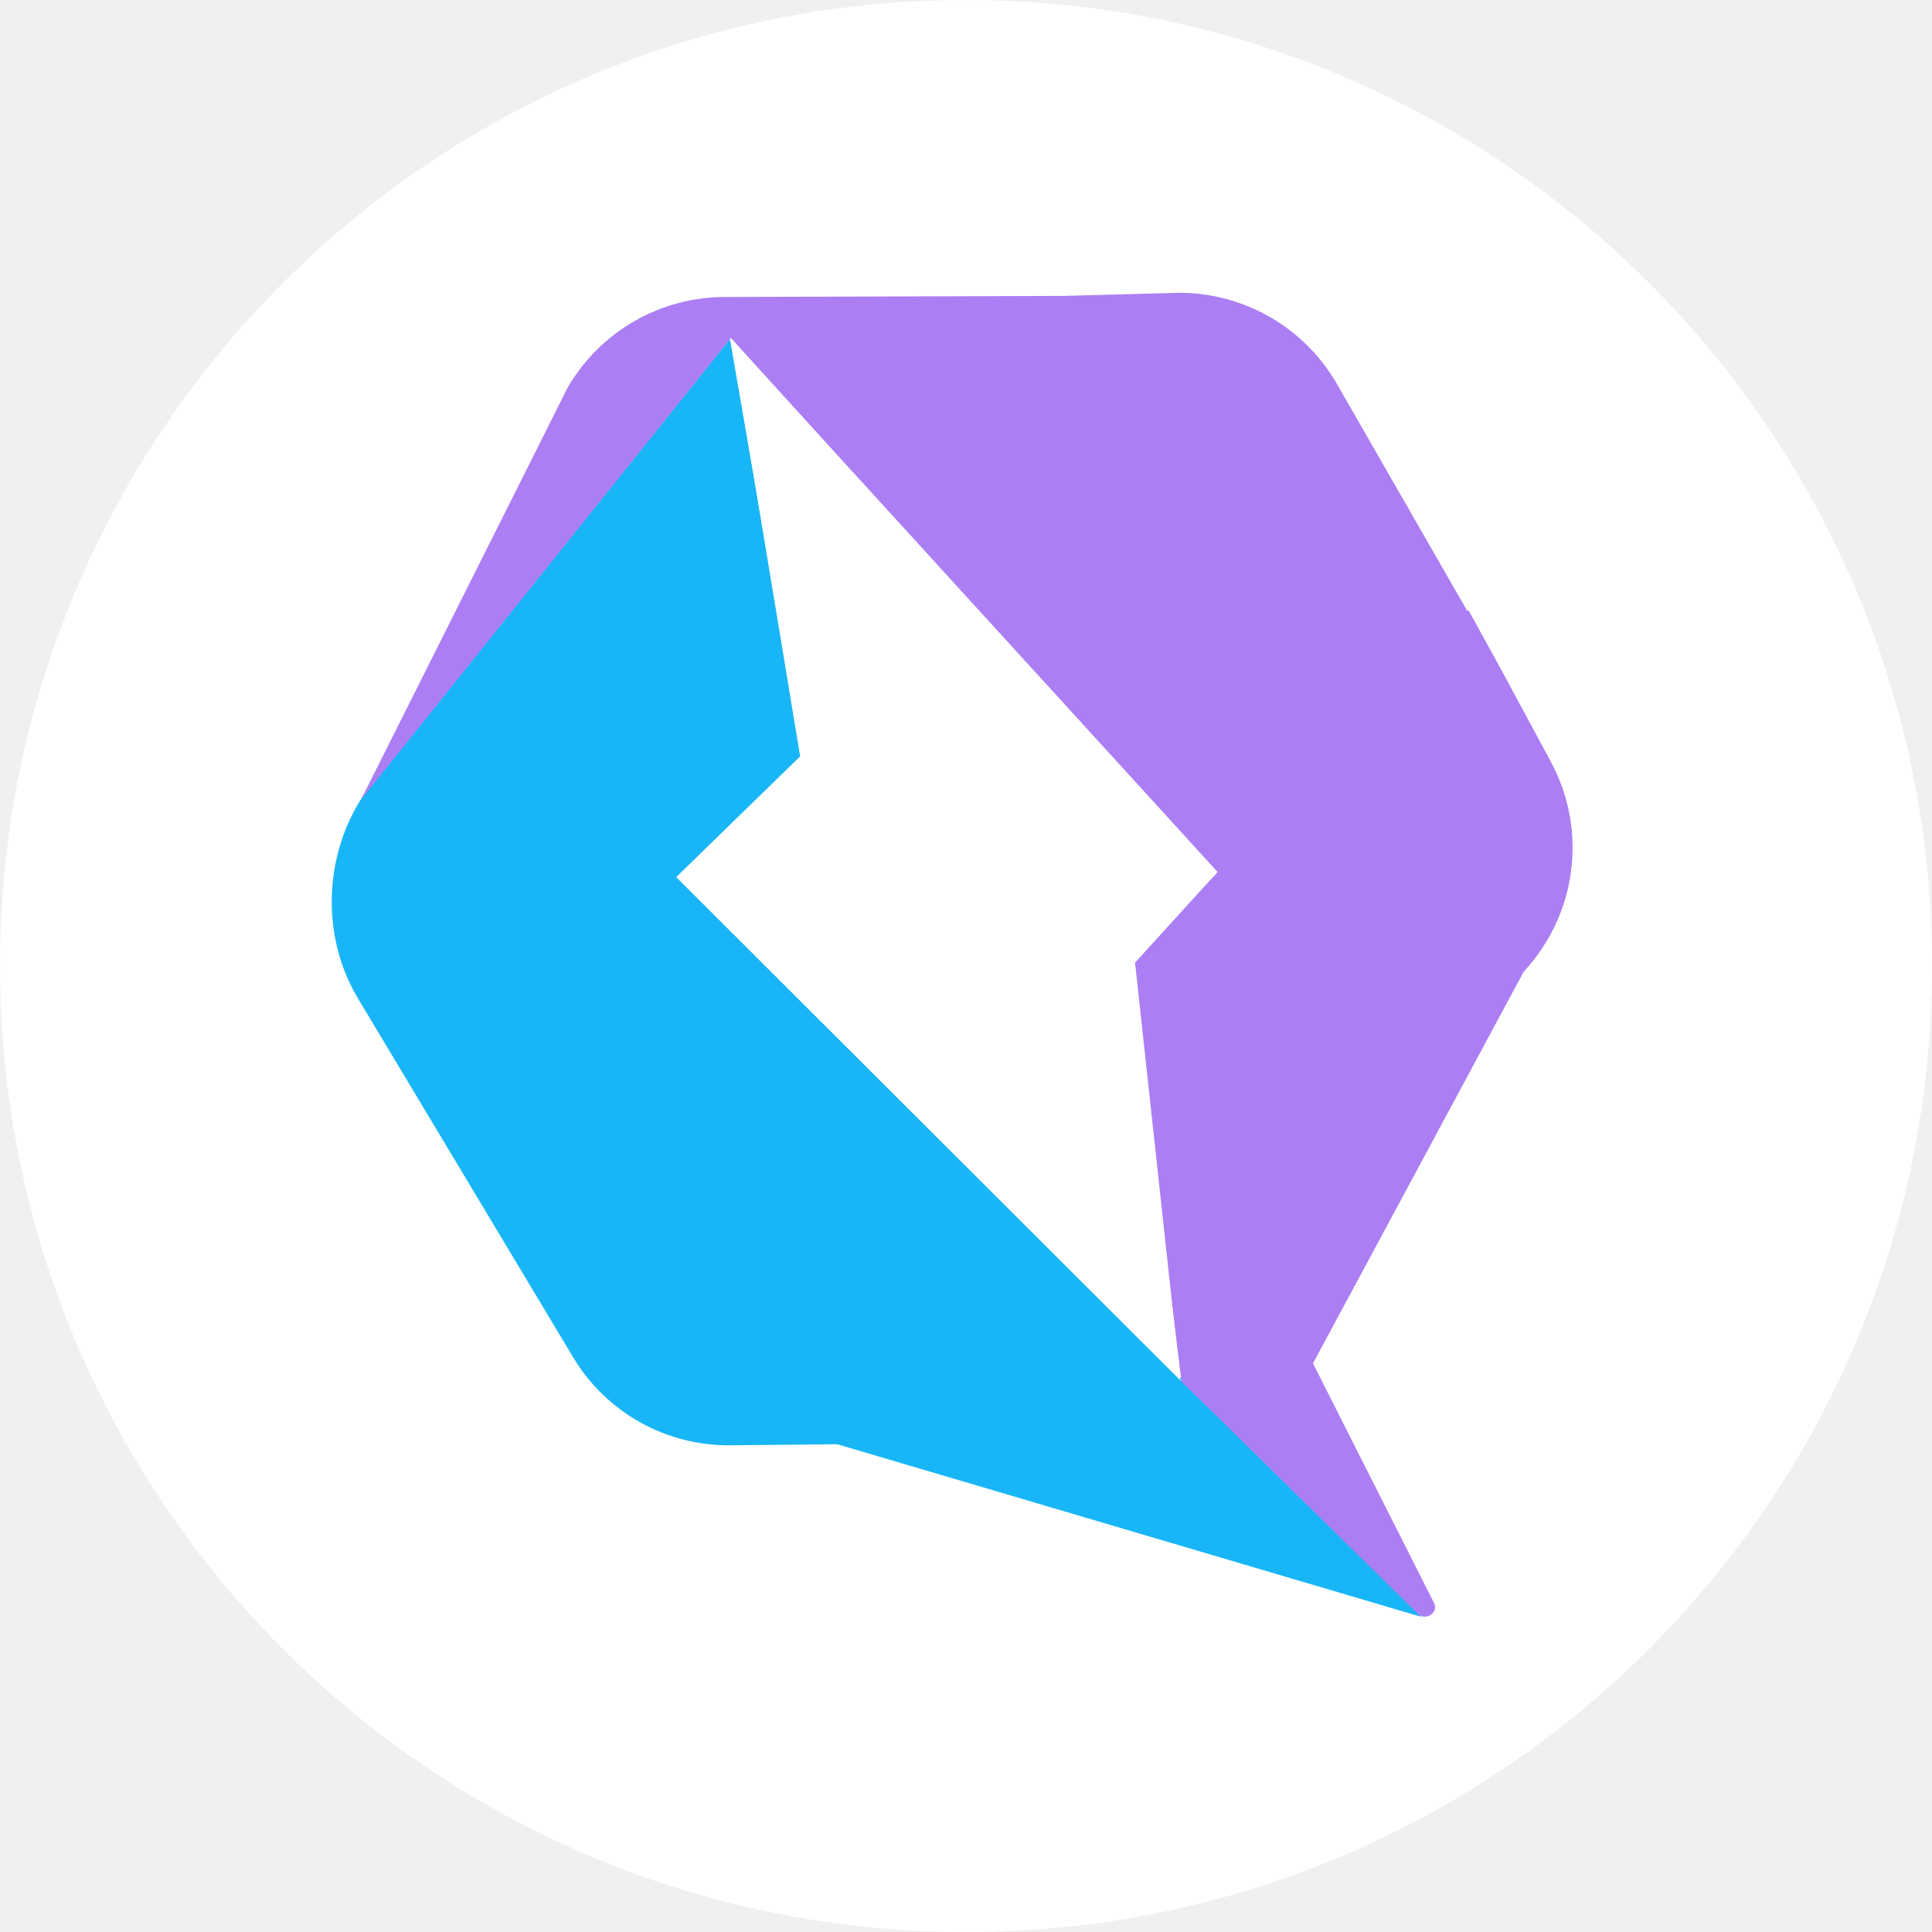
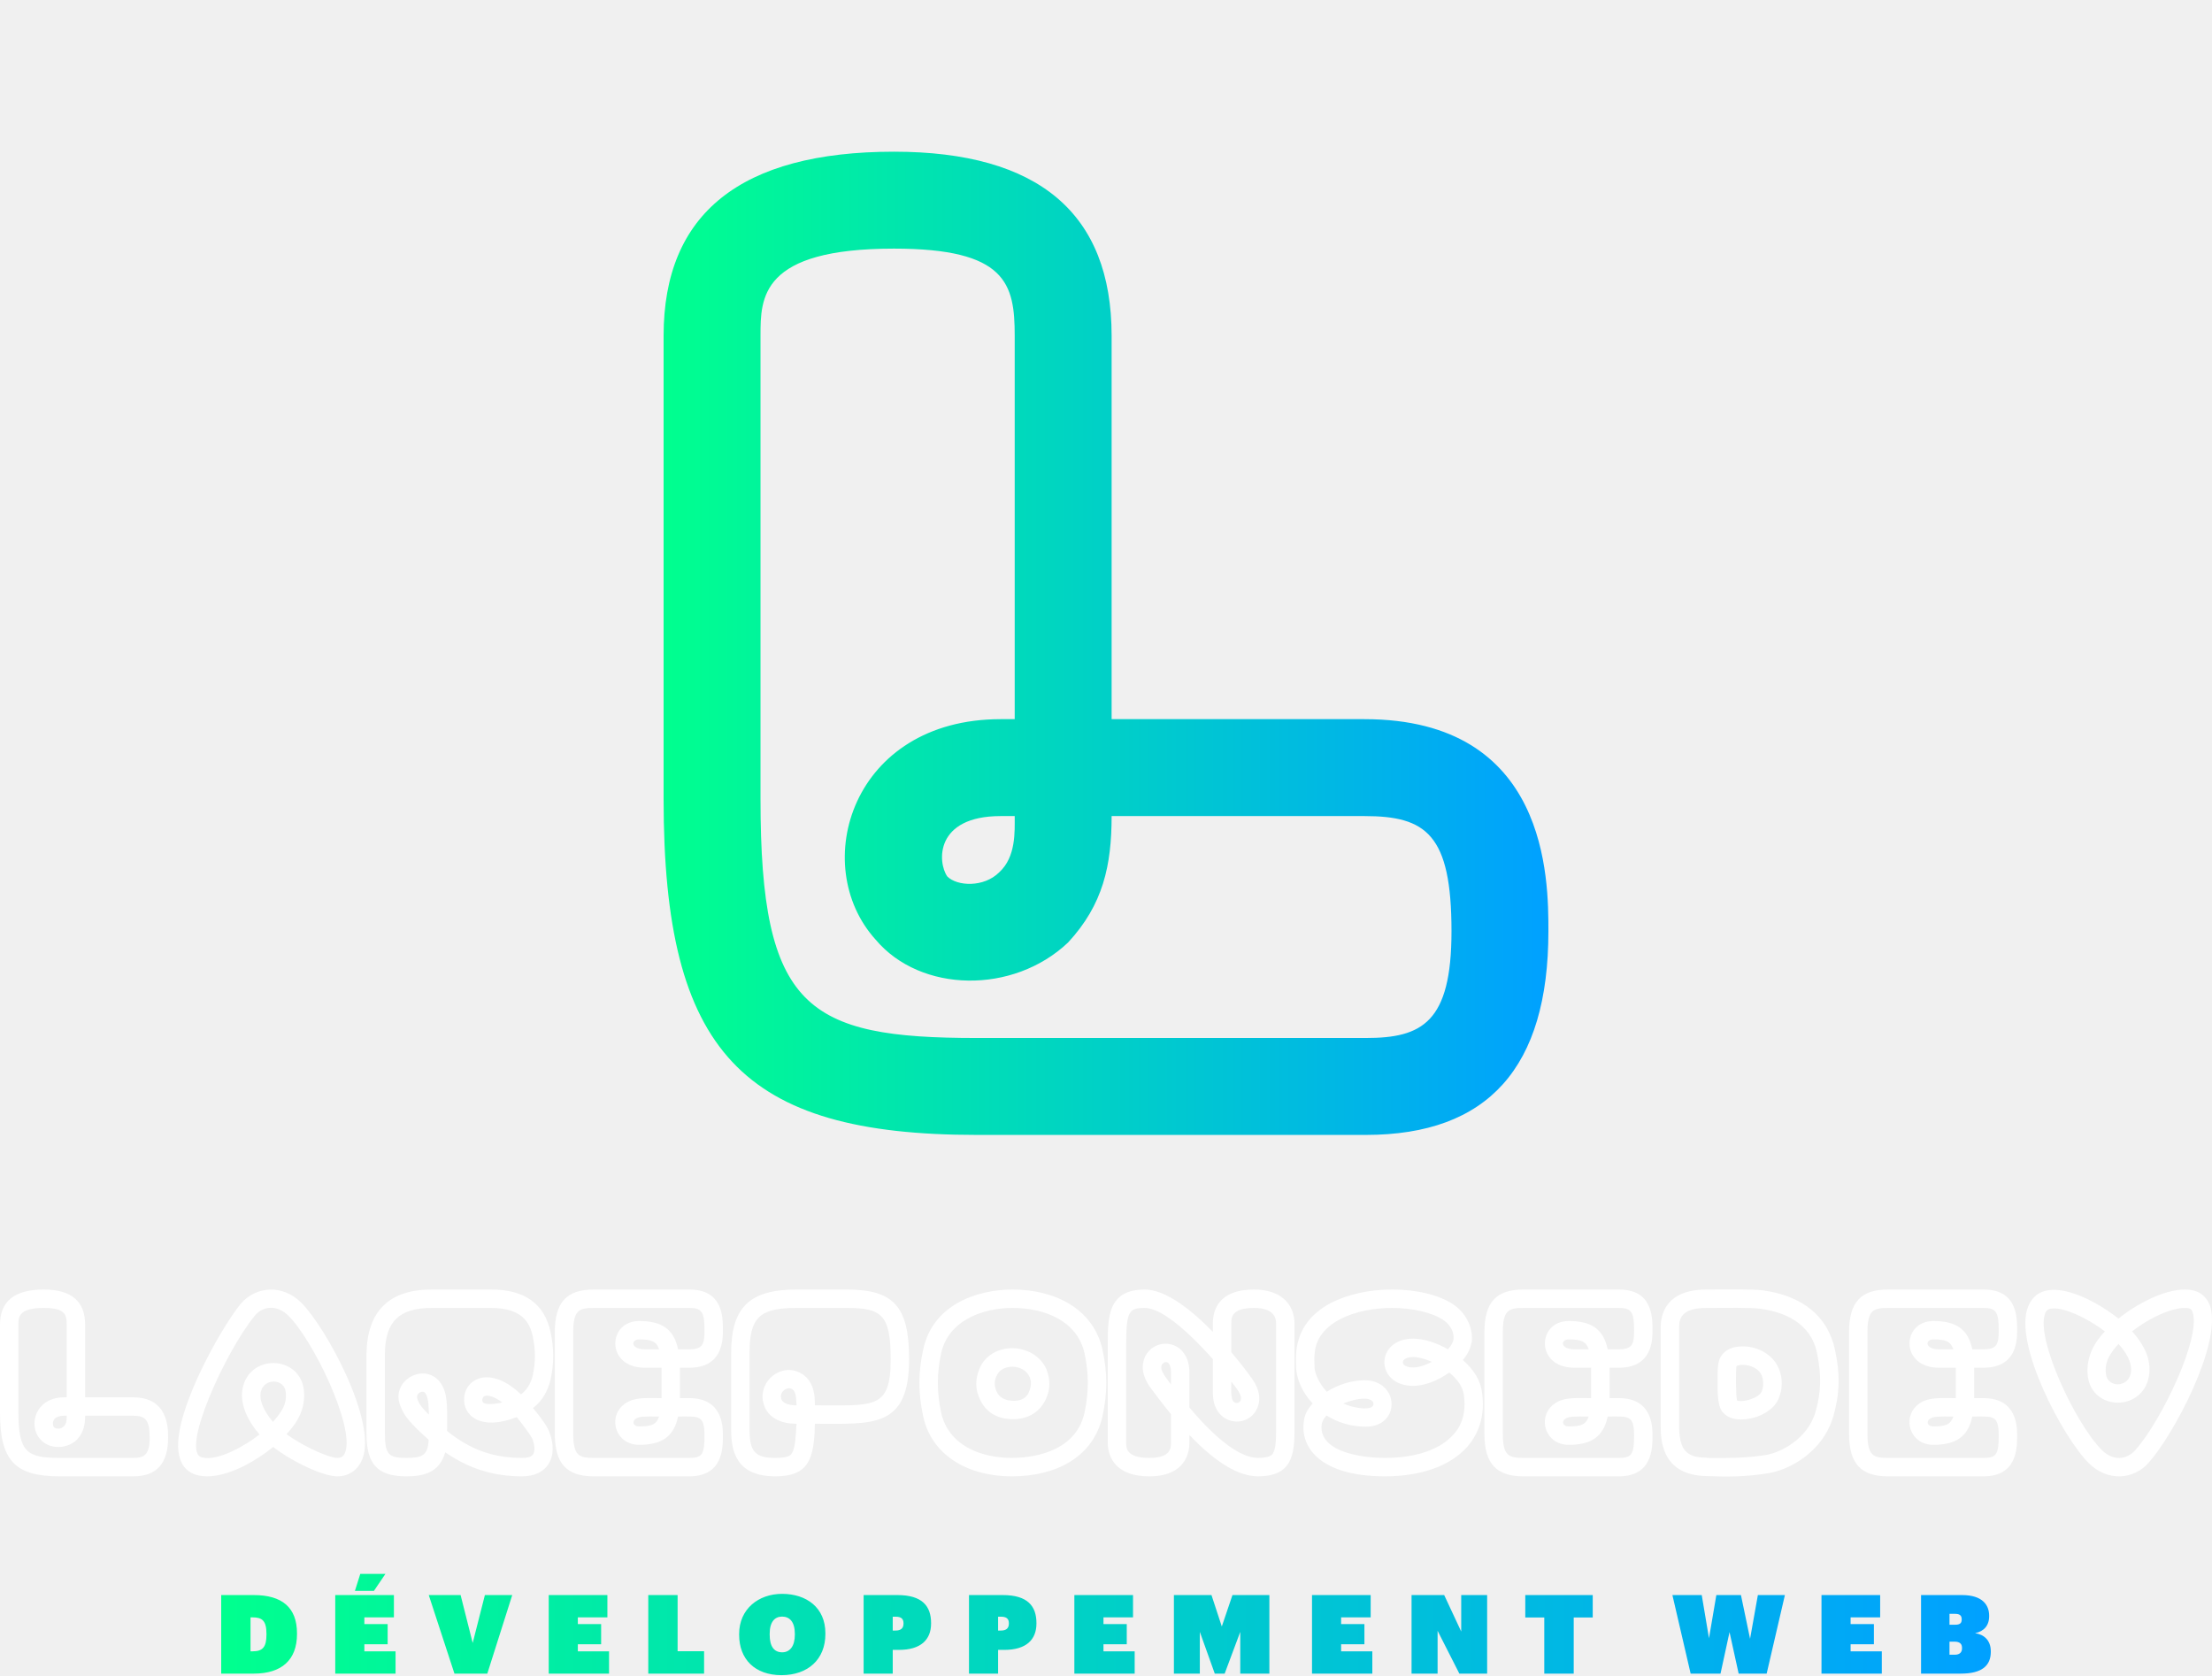
- <svg xmlns="http://www.w3.org/2000/svg" fill="none" viewBox="0 0 500 500">
-   <g clip-path="url(#a)">
-     <circle cx="250" cy="250" r="250" fill="#fff" />
-     <path fill="#18B6F6" d="m367.87 418.45-61.17-61.18-.94.13v-.67L175.7 227.53l32.05-31.13L188.9 87.73 99.56 199.09c-15.22 15.42-18.03 40.51-7.08 59.03l55.83 93.11a46.82 46.82 0 0 0 40.73 22.81l27.65-.27 151.18 44.68Z" />
-     <path fill="#AC7EF4" d="m401.25 196.94-12.29-22.81-6.41-11.67-2.54-4.56-.26.26-33.66-58.63a47.07 47.07 0 0 0-41.27-23.75l-29.51.8-88.01.28a47.07 47.07 0 0 0-40.33 23.34L93.4 207l95.76-119.54L314.7 226.19l-22.3 22.67 13.35 108.54.13-.26v.26h-.26l.26.27 10.42 10.2 50.62 49.78c2.13 2 5.6-.4 4.13-2.96l-31.25-61.85 54.5-101.3 1.73-2c.67-.81 1.33-1.62 1.87-2.42a46.8 46.8 0 0 0 3.34-50.18Z" />
-     <path fill="#fff" d="M315.1 225.65 189.18 87.6l17.9 108.14L175 227l130.5 130.27-11.75-108.14 21.37-23.48Z" />
+ <svg id="129994919" viewBox="0 0 350 265.026" height="265.026" width="350" style="width: 350px; height: 265.026px; position: absolute; top: 50%; left: 50%; transform: translate(-50%, -50%) scale(0.522857); z-index: 0; cursor: pointer;">
+   <defs id="SvgjsDefs1001">
+     <linearGradient id="SvgjsLinearGradient1013">
+       <stop id="SvgjsStop1014" stop-color="#00ff8f" offset="0" />
+       <stop id="SvgjsStop1015" stop-color="#00a1ff" offset="1" />
+     </linearGradient>
+     <linearGradient id="SvgjsLinearGradient1016">
+       <stop id="SvgjsStop1017" stop-color="#00ff8f" offset="0" />
+       <stop id="SvgjsStop1018" stop-color="#00a1ff" offset="1" />
+     </linearGradient>
+   </defs>
+   <g id="SvgjsG1007" featurekey="monogramFeature-0" transform="matrix(3.703704,0,0,3.703704,105,-42.66667)" fill="url(#SvgjsLinearGradient1013)">
+     <path d="M30 60 l-16.62 0 c-10.02 0 -13.38 -3.54 -13.38 -14.34 l0 -19.8 c0 -5.22 3.3 -7.86 9.84 -7.86 c6.18 0 9.3 2.64 9.3 7.86 l0 16.38 l10.8 0 c7.86 0 7.86 6.84 7.86 9.06 c0 5.82 -2.58 8.7 -7.8 8.7 z M9.84 22.14 c-5.7 0 -5.7 2.1 -5.7 3.72 l0 19.8 c0 8.94 1.98 10.2 9.24 10.2 l16.62 0 c2.4 0 3.66 -0.66 3.66 -4.56 c0 -4.14 -1.08 -4.92 -3.72 -4.92 l-10.8 0 c0 2.1 -0.36 3.78 -1.86 5.4 c-2.34 2.22 -6.3 2.16 -8.22 -0.12 c-2.88 -3.18 -1.02 -9.42 5.34 -9.42 l0.6 0 l0 -16.38 c0 -2.22 -0.36 -3.72 -5.16 -3.72 z M15 46.38 l-0.6 0 c-2.82 0 -2.7 1.98 -2.28 2.58 c0.42 0.42 1.56 0.48 2.22 -0.18 c0.72 -0.66 0.66 -1.74 0.66 -2.4 z" />
  </g>
-   <defs>
-     <clipPath id="a">
-       <path fill="#fff" d="M0 0h500v500H0z" />
-     </clipPath>
-   </defs>
+   <g id="SvgjsG1008" featurekey="nameFeature-0" transform="matrix(1.055443,0,0,1.055443,0,191.3514)" fill="#ffffff">
+     <path d="M20 40 l-11.08 0 c-6.68 0 -8.92 -2.36 -8.92 -9.56 l0 -13.2 c0 -3.48 2.2 -5.24 6.56 -5.24 c4.12 0 6.2 1.76 6.2 5.24 l0 10.92 l7.2 0 c5.24 0 5.24 4.56 5.24 6.04 c0 3.88 -1.72 5.8 -5.2 5.8 z M6.56 14.76 c-3.8 0 -3.8 1.4 -3.8 2.48 l0 13.2 c0 5.96 1.32 6.8 6.16 6.8 l11.08 0 c1.6 0 2.44 -0.44 2.44 -3.04 c0 -2.76 -0.72 -3.28 -2.48 -3.28 l-7.2 0 c0 1.4 -0.24 2.52 -1.24 3.6 c-1.56 1.48 -4.2 1.44 -5.48 -0.08 c-1.92 -2.12 -0.68 -6.28 3.56 -6.28 l0.4 0 l0 -10.92 c0 -1.48 -0.24 -2.48 -3.44 -2.48 z M10 30.92 l-0.4 0 c-1.88 0 -1.8 1.32 -1.52 1.72 c0.28 0.28 1.04 0.32 1.48 -0.12 c0.48 -0.44 0.44 -1.16 0.44 -1.6 z M31.072 40 c-1.96 0 -3.48 -0.76 -4.08 -2.64 c-1.92 -5.44 6.08 -19.56 9.08 -23.2 c2.28 -2.68 6.28 -3 9.12 -0.16 c3.64 3.64 11.4 17.8 9.12 23.44 c-0.6 1.48 -1.88 2.56 -3.76 2.56 c-2.04 0 -6.52 -2.04 -9.6 -4.4 c-2.76 2.24 -6.68 4.4 -9.88 4.4 z M38.232 15.88 c-4.48 5.44 -11.28 20.48 -7.96 21.28 c2.32 0.64 6.52 -1.76 8.64 -3.44 c-1.48 -1.68 -3 -4.24 -2.56 -6.8 c0.96 -5.32 8.56 -5.12 9.2 0.12 c0.32 3 -1.12 5.04 -2.6 6.64 c2.76 2 6.48 3.56 7.6 3.56 c0.76 0 1.04 -0.4 1.2 -0.84 c1.44 -3.84 -4.76 -16.72 -8.48 -20.44 c-1.72 -1.72 -3.8 -1.52 -5.04 -0.08 z M39.072 27.44 c-0.2 1.16 0.4 2.64 1.84 4.4 c1.44 -1.6 2.12 -2.76 1.92 -4.48 c-0.2 -2.04 -3.32 -2.16 -3.76 0.08 z M60.904 40 c-4.32 0 -5.96 -1.84 -5.96 -6.36 l0 -12.08 c0.12 -6.28 3.36 -9.56 9.76 -9.56 l8.92 0 c5.04 0 8 2.12 8.92 6.4 c0.52 2.44 0.52 4.64 0 7.08 c-0.44 1.84 -1.32 3.28 -2.64 4.28 c1.28 1.56 2.16 2.76 2.48 3.68 c1.36 3.68 -0.28 6.56 -4.12 6.56 c-4.32 0 -7.96 -1.16 -11.52 -3.6 c-0.88 3.12 -3.32 3.6 -5.84 3.6 z M73.624 14.76 l-8.92 0 c-4.84 0 -6.96 2.04 -7 6.84 l0 12.04 c0 3.16 0.64 3.6 3.2 3.6 c2.4 0 3.24 -0.36 3.36 -2.72 c-2.88 -2.56 -3.72 -3.72 -4.16 -4.88 c-1.92 -4.16 4.2 -7.24 6.28 -3.08 c0.8 1.6 0.64 3.76 0.64 6.64 c3.56 2.88 7.04 4.04 11.24 4.04 c0.6 0 1.36 -0.08 1.64 -0.52 c0.32 -0.44 0.28 -1.32 -0.08 -2.32 c-0.32 -0.64 -1.52 -2.24 -2.36 -3.28 c-5.36 2.12 -8.08 -0.2 -7.88 -2.88 c0.2 -2.92 3.92 -4.92 8.52 -0.52 c0.84 -0.64 1.48 -1.6 1.76 -2.84 c0.44 -2.04 0.44 -3.8 0 -5.88 c-0.44 -2.04 -1.6 -4.24 -6.24 -4.24 z M63.344 27.32 c-0.44 0 -1.08 0.44 -0.72 1.24 c0.32 0.8 0.76 1.28 1.68 2.2 c-0.04 -1.28 -0.08 -2.36 -0.4 -2.96 c-0.2 -0.48 -0.44 -0.48 -0.56 -0.48 z M72.304 28.48 c-0.04 0.64 0.52 0.68 1.16 0.68 c0.6 0 1.2 -0.08 1.84 -0.24 c-1.44 -1.08 -2.88 -1.4 -3 -0.44 z M103.336 40 l-14.32 0 c-4.04 0 -5.84 -1.88 -5.84 -6.4 l0 -15.2 c0 -4.52 1.8 -6.4 5.84 -6.4 l14.32 0 c5 0 5.04 4.04 5.04 6.08 c0 1.52 -0.04 5.64 -5.04 5.64 l-1.4 0 l0 4.56 l1.4 0 c5 0 5.04 4.24 5.04 5.64 c0 1.92 -0.04 6.08 -5.04 6.08 z M103.336 14.76 l-14.32 0 c-2.2 0 -3.08 0.32 -3.08 3.64 l0 15.2 c0 3.32 0.88 3.64 3.08 3.64 l14.32 0 c1.92 0 2.28 -0.52 2.28 -3.32 c0 -3.2 -0.88 -2.88 -3.96 -2.88 c-0.64 3.04 -2.48 4.24 -5.84 4.24 c-3.48 0 -4.72 -3.96 -2.4 -5.96 c1.48 -1.24 3.2 -1.04 5.76 -1.04 l0 -4.56 l-2.52 0 c-5.88 0 -5.6 -7 -0.84 -7 c3.4 0 5.2 1.2 5.84 4.24 l1.68 0 c2.08 0 2.28 -0.84 2.28 -2.88 c0 -2.72 -0.4 -3.32 -2.28 -3.32 z M95.216 31.44 c-0.44 0.36 -0.32 1.08 0.6 1.08 c1.8 0 2.56 -0.24 3 -1.48 c-2.2 0 -3 -0.08 -3.6 0.4 z M95.816 19.48 c-1.28 0 -1.28 1.48 0.84 1.48 l2.16 0 c-0.44 -1.24 -1.2 -1.48 -3 -1.48 z M116.248 40 c-5.88 0 -6.64 -3.76 -6.64 -7.04 l0 -11.4 c0 -6.88 2.76 -9.56 9.8 -9.56 l7.52 0 c7.08 0 9.36 2.56 9.36 10.44 c0 10.44 -5.52 9.68 -14.12 9.68 c-0.12 5.04 -0.76 7.88 -5.92 7.88 z M126.928 14.76 l-7.52 0 c-5.56 0 -7.04 1.44 -7.04 6.8 l0 11.4 c0 3.36 0.84 4.28 3.88 4.28 c1.92 0 2.32 -0.36 2.52 -0.8 c0.44 -0.76 0.52 -2.28 0.64 -4.32 c-3.04 0 -4.36 -1.44 -4.8 -2.6 c-1.28 -3.2 1.88 -6.32 4.88 -5.24 c2.52 0.96 2.68 3.44 2.68 5.08 c8.88 0 11.36 0.64 11.36 -6.92 c0 -6.72 -1.4 -7.68 -6.6 -7.68 z M117.168 28.48 c0.28 0.68 1.32 0.88 2.24 0.88 c-0.04 -1.88 -0.32 -2.32 -0.84 -2.52 c-0.76 -0.24 -1.84 0.64 -1.4 1.64 z M151.76 31.44 c-2.4 -0.04 -4.04 -1.16 -4.88 -3.04 c-0.68 -1.44 -0.68 -2.92 -0.08 -4.44 c1.72 -4.32 8.28 -4.12 10.08 0 c0.6 1.52 0.6 3 -0.08 4.44 c-0.92 2.04 -2.8 3.08 -5.04 3.04 z M149.36 25.04 c-0.32 0.68 -0.32 1.4 0.04 2.24 c0.44 1 1.44 1.4 2.6 1.4 c1.76 0 2.2 -1.12 2.28 -1.4 c0.36 -0.84 0.36 -1.56 0.04 -2.24 c-0.84 -1.88 -4.2 -2.04 -4.96 0 z M151.72 40 c-7.04 0 -12.16 -3.48 -13.32 -9 c-0.76 -3.52 -0.76 -6.48 0 -10 c1.4 -6.6 7.84 -9 13.4 -9 c6.24 0 12.08 2.8 13.48 9 c0.76 3.52 0.76 6.48 0 10 c-1.4 6.2 -7.08 9 -13.56 9 z M151.8 14.76 c-4.44 0 -9.64 1.84 -10.72 6.84 c-0.64 3.08 -0.64 5.72 0 8.8 c1.08 4.92 5.84 6.84 10.64 6.84 c2.24 0 9.52 -0.48 10.88 -6.84 c0.64 -3.08 0.64 -5.72 0 -8.8 c-1.08 -4.92 -6 -6.84 -10.8 -6.84 z M188.592 40 c-2.92 0 -6.36 -2.08 -10.28 -6.2 l0 1.16 c0 1.48 -0.6 5.04 -6 5.04 c-5.64 0 -6.24 -3.56 -6.24 -5.04 l0 -14.6 c0 -4.16 -0.04 -8.36 5.56 -8.36 c3.12 0 7.04 3.08 10.2 6.36 l0 -1.32 c0 -1.88 0.8 -5.04 6.16 -5.04 c3.84 0 6.08 2 6.08 5.2 l0 15.72 c0 3.88 -0.4 7.08 -5.48 7.08 z M178.312 24.48 l0 5.2 c4.16 4.96 7.72 7.56 10.28 7.56 c1.8 0 2.12 -0.48 2.24 -0.68 c0.44 -0.68 0.48 -2.16 0.48 -3.64 l0 -15.72 c0 -0.6 0 -2.44 -3.32 -2.44 c-3.36 0 -3.4 1.44 -3.4 2.28 l0 4.36 c1.48 1.72 2.56 3.2 3.16 4.04 c1.12 1.56 1.32 3.24 0.64 4.52 c-1.48 3 -6.56 2.4 -6.56 -2.44 l0 -5.08 c-4.32 -4.84 -7.96 -7.68 -10.2 -7.68 c-2.4 0 -2.8 0.48 -2.8 5.6 l0 14.6 c0 0.8 0 2.28 3.48 2.28 c3.2 0 3.24 -1.48 3.24 -2.28 l0 -4.28 c-1.48 -1.76 -2.56 -3.32 -3.16 -4.08 c-1.16 -1.64 -1.36 -3.2 -0.68 -4.64 c1.6 -3 6.6 -2.44 6.6 2.52 z M184.592 25.8 c0 1.4 -0.2 3.2 0.8 3.2 c0.28 0 0.48 -0.12 0.56 -0.32 c0.44 -0.76 -0.72 -2.04 -1.36 -2.88 z M174.192 23.24 c-0.44 0.88 0.72 2.04 1.36 3 l0 -1.76 c0 -2 -1.04 -1.76 -1.36 -1.24 z M207.624 40 c-9.84 0 -12.84 -4.48 -12.12 -8.48 c0.12 -0.8 0.52 -1.6 1.28 -2.44 c-1.6 -1.72 -2.52 -3.84 -2.48 -5.76 c0 -1.28 -0.6 -6.24 5.24 -9.32 c2.56 -1.28 5.64 -2 9.16 -2 c3.68 0 7 0.8 9.12 2.2 c1.88 1.24 2.96 3.36 2.84 5.44 c-0.12 0.92 -0.52 1.96 -1.36 2.92 c1.72 1.52 2.68 3.16 2.88 4.92 c0.44 3.2 -0.32 5.88 -2.2 8.08 c-2.56 2.88 -6.92 4.44 -12.36 4.44 z M198.864 30.88 c-0.44 0.48 -0.56 0.84 -0.68 1.12 c-0.76 4.08 5.28 5.24 9.44 5.24 c4.68 0 8.32 -1.28 10.28 -3.52 c1.36 -1.48 1.88 -3.44 1.56 -5.88 c-0.16 -1.2 -0.88 -2.32 -2.2 -3.4 c-1.72 1.24 -3.76 2 -5.4 2 c-5.76 0 -5.76 -7.08 0 -7.08 c1.56 0 3.48 0.6 5.2 1.6 c0.6 -0.64 0.8 -1.2 0.84 -1.52 c0.12 -1.08 -0.52 -2.24 -1.6 -2.92 c-1.64 -1.08 -4.56 -1.76 -7.6 -1.76 c-5.4 0 -11.16 2.08 -11.6 6.68 c-0.12 0.92 -0.04 1.36 -0.04 1.96 c-0.04 1 0.56 2.52 1.84 3.92 c1.72 -1.08 3.76 -1.72 5.64 -1.72 c5.28 0 5.52 6.96 0.2 6.96 c-2.12 0 -4.16 -0.6 -5.88 -1.68 z M201.384 29.08 c1.6 0.76 4.52 1.16 4.52 0.08 c0 -0.44 -0.44 -0.8 -1.36 -0.8 c-1 0 -2.08 0.28 -3.16 0.72 z M211.864 22.12 c-2.04 0 -2.12 1.56 0 1.56 c0.8 0 1.8 -0.32 2.8 -0.84 c-1 -0.44 -2 -0.72 -2.8 -0.72 z M242.696 40 l-14.32 0 c-4.04 0 -5.84 -1.88 -5.84 -6.4 l0 -15.2 c0 -4.52 1.8 -6.4 5.84 -6.4 l14.32 0 c5 0 5.04 4.04 5.04 6.08 c0 1.52 -0.04 5.64 -5.04 5.64 l-1.4 0 l0 4.56 l1.4 0 c5 0 5.04 4.24 5.04 5.64 c0 1.92 -0.04 6.08 -5.04 6.08 z M242.696 14.76 l-14.32 0 c-2.2 0 -3.08 0.32 -3.08 3.64 l0 15.2 c0 3.32 0.88 3.64 3.08 3.64 l14.32 0 c1.92 0 2.28 -0.52 2.28 -3.32 c0 -3.2 -0.88 -2.88 -3.96 -2.88 c-0.64 3.04 -2.48 4.24 -5.84 4.24 c-3.48 0 -4.72 -3.96 -2.4 -5.96 c1.48 -1.24 3.2 -1.04 5.76 -1.04 l0 -4.56 l-2.52 0 c-5.88 0 -5.6 -7 -0.84 -7 c3.4 0 5.2 1.2 5.84 4.24 l1.68 0 c2.08 0 2.28 -0.84 2.28 -2.88 c0 -2.72 -0.4 -3.32 -2.28 -3.32 z M234.576 31.44 c-0.44 0.36 -0.32 1.08 0.6 1.08 c1.8 0 2.56 -0.24 3 -1.48 c-2.2 0 -3 -0.08 -3.6 0.4 z M235.176 19.48 c-1.28 0 -1.28 1.48 0.84 1.48 l2.16 0 c-0.44 -1.24 -1.2 -1.48 -3 -1.48 z M261.008 31.48 c-1.24 0 -2.2 -0.4 -2.84 -1.2 c-0.48 -0.68 -0.68 -1.8 -0.68 -4.04 c0 -2.4 -0.04 -3.6 0.72 -4.52 c0.68 -0.8 1.68 -1.2 3.08 -1.2 c2 0 4.44 1.04 5.4 3.36 c0.6 1.44 0.56 3.12 -0.08 4.56 c-0.88 1.96 -3.52 3.04 -5.6 3.04 z M260.408 28.64 c0.96 0.32 3.28 -0.4 3.68 -1.32 c0.32 -0.76 0.32 -1.56 0.04 -2.4 c-0.64 -1.6 -3.04 -1.88 -3.8 -1.44 c-0.12 0.52 -0.12 4.28 0.08 5.16 z M255.808 39.96 l-0.04 0 c-6.84 -0.16 -6.8 -5.68 -6.8 -7.64 l0 -14.68 c0 -2.08 0.92 -5.64 6.88 -5.64 c3.08 0 6.68 -0.08 8.4 0.12 c5.96 0.8 9.76 3.88 10.84 8.88 c0.8 3.68 0.72 6.64 -0.24 10 c-1.6 5.44 -6.72 8.12 -9.92 8.56 c-3.28 0.52 -5.88 0.52 -9.12 0.4 z M255.848 14.76 c-3.64 0 -4.12 1.48 -4.12 2.88 l0 14.68 c0 3.64 1 4.88 4.08 4.88 l0.04 0.04 c3.16 0.04 5.6 0.04 8.68 -0.4 c2.36 -0.32 6.52 -2.44 7.68 -6.6 c0.8 -2.88 0.88 -5.36 0.2 -8.68 c-0.96 -4.76 -5.24 -6.24 -8.52 -6.68 c-1.48 -0.2 -5.16 -0.12 -8.04 -0.12 z M297.36 40 l-14.32 0 c-4.04 0 -5.84 -1.88 -5.84 -6.4 l0 -15.2 c0 -4.52 1.8 -6.4 5.84 -6.4 l14.32 0 c5 0 5.04 4.04 5.04 6.08 c0 1.52 -0.04 5.64 -5.04 5.64 l-1.4 0 l0 4.56 l1.4 0 c5 0 5.04 4.24 5.04 5.64 c0 1.92 -0.04 6.08 -5.04 6.08 z M297.36 14.76 l-14.32 0 c-2.2 0 -3.08 0.32 -3.08 3.64 l0 15.2 c0 3.32 0.88 3.64 3.08 3.64 l14.32 0 c1.92 0 2.28 -0.52 2.28 -3.32 c0 -3.2 -0.88 -2.88 -3.96 -2.88 c-0.64 3.04 -2.48 4.24 -5.84 4.24 c-3.48 0 -4.72 -3.96 -2.4 -5.96 c1.48 -1.24 3.2 -1.04 5.76 -1.04 l0 -4.56 l-2.52 0 c-5.88 0 -5.6 -7 -0.84 -7 c3.4 0 5.2 1.2 5.84 4.24 l1.68 0 c2.08 0 2.28 -0.84 2.28 -2.88 c0 -2.72 -0.4 -3.32 -2.28 -3.32 z M289.24 31.44 c-0.44 0.36 -0.32 1.08 0.6 1.08 c1.8 0 2.56 -0.24 3 -1.48 c-2.2 0 -3 -0.08 -3.6 0.4 z M289.84 19.48 c-1.28 0 -1.28 1.48 0.84 1.48 l2.16 0 c-0.44 -1.24 -1.2 -1.48 -3 -1.48 z M313.112 38 c-3.88 -3.88 -11.28 -17.88 -9.08 -23.4 c1.96 -5.08 9.4 -1.56 13.56 1.76 c2.76 -2.24 6.84 -4.36 9.96 -4.36 c2.04 0 3.2 0.92 3.8 2.52 c1.72 5.68 -5.44 19.16 -9.2 23.4 c-2.24 2.6 -6.2 2.92 -9.04 0.08 z M307.792 14.84 c-0.76 0 -1.04 0.32 -1.2 0.76 c-1.44 3.84 4.64 16.6 8.48 20.44 c1.72 1.72 3.76 1.48 5.04 0.04 c3.92 -4.4 9.88 -16.84 8.6 -20.68 c-0.16 -0.44 -0.32 -0.64 -1.16 -0.64 c-2.04 0 -5.36 1.48 -7.92 3.52 c2.08 2.28 2.92 4.56 2.52 6.76 c-0.96 5.28 -8.52 5.2 -9.16 -0.08 c-0.32 -2.92 1.08 -5.12 2.56 -6.68 c-2.76 -2.12 -6.12 -3.56 -7.76 -3.44 z M317.592 20.16 c-1.4 1.56 -2.08 2.72 -1.88 4.48 c0.2 2.08 3.32 2.12 3.72 -0.08 c0.32 -1.6 -0.76 -3.24 -1.84 -4.4 z" />
+   </g>
+   <g id="SvgjsG1009" featurekey="sloganFeature-0" transform="matrix(0.8691119,0,0,0.8691119,33.99183,247.4008)" fill="url(#SvgjsLinearGradient1016)">
+     <path d="M6.5 15.94 l0.42 0 c1.8 0 2.48 -0.8 2.48 -3.02 l0 -0.16 c0 -2.42 -0.8 -3 -2.52 -3 l-0.38 0 l0 6.18 z M1.16 20 l0 -14.3 l5.92 0 c5.18 0 7.88 2.28 7.88 6.96 l0 0.14 c0 4.72 -2.8 7.2 -7.86 7.2 l-5.94 0 z M21.923 20 l0 -14.3 l10.68 0 l0 4.06 l-5.38 0 l0 1.22 l4.24 0 l0 3.68 l-4.24 0 l0 1.28 l5.68 0 l0 4.06 l-10.98 0 z M25.503 4.94 l0.98 -3.1 l4.58 0 l-2.1 3.1 l-3.46 0 z M43.626 20 l-4.68 -14.3 l5.8 0 l2.2 8.72 l2.22 -8.72 l4.98 0 l-4.54 14.3 l-5.98 0 z M60.789 20 l0 -14.3 l10.68 0 l0 4.06 l-5.38 0 l0 1.22 l4.24 0 l0 3.68 l-4.24 0 l0 1.28 l5.68 0 l0 4.06 l-10.98 0 z M78.912 20 l0 -14.3 l5.34 0 l0 10.22 l4.82 0 l0 4.08 l-10.16 0 z M103.295 16.12 c1.4 0 2.3 -1.12 2.3 -3.2 l0 -0.16 c0 -2.2 -0.96 -3.14 -2.32 -3.14 c-1.34 0 -2.26 0.96 -2.26 3.14 l0 0.16 c0 2.16 0.82 3.2 2.28 3.2 z M103.155 20.28 c-4.82 0 -7.7 -2.9 -7.7 -7.34 l0 -0.16 c0 -4.52 3.5 -7.3 7.82 -7.3 c4.44 0 7.88 2.5 7.88 7.16 l0 0.16 c0 4.58 -3.14 7.48 -8 7.48 z M118.118 20 l0 -14.3 l6.16 0 c4.52 0 6.12 2.02 6.12 5.1 l0 0.08 c0 2.96 -1.88 4.8 -5.86 4.8 l-1.12 0 l0 4.32 l-5.3 0 z M123.418 12.16 l0.52 0 c0.96 0 1.44 -0.42 1.44 -1.26 l0 -0.08 c0 -0.82 -0.46 -1.18 -1.42 -1.18 l-0.54 0 l0 2.52 z M137.301 20 l0 -14.3 l6.16 0 c4.52 0 6.12 2.02 6.12 5.1 l0 0.08 c0 2.96 -1.88 4.8 -5.86 4.8 l-1.12 0 l0 4.32 l-5.3 0 z M142.601 12.16 l0.52 0 c0.96 0 1.44 -0.42 1.44 -1.26 l0 -0.08 c0 -0.82 -0.46 -1.18 -1.42 -1.18 l-0.54 0 l0 2.52 z M156.484 20 l0 -14.3 l10.68 0 l0 4.06 l-5.38 0 l0 1.22 l4.24 0 l0 3.68 l-4.24 0 l0 1.28 l5.68 0 l0 4.06 l-10.98 0 z M174.607 20 l0 -14.3 l6.84 0 l1.88 5.72 l1.94 -5.72 l6.72 0 l0 14.3 l-5.3 0 l0 -7.6 l-2.84 7.6 l-1.8 0 l-2.72 -7.6 l0 7.6 l-4.72 0 z M199.75 20 l0 -14.3 l10.68 0 l0 4.06 l-5.38 0 l0 1.22 l4.24 0 l0 3.68 l-4.24 0 l0 1.28 l5.68 0 l0 4.06 l-10.98 0 z M217.873 20 l0 -14.3 l5.94 0 l3.1 6.64 l0 -6.64 l4.72 0 l0 14.3 l-5.06 0 l-3.96 -7.8 l0 7.8 l-4.74 0 z M242.036 20 l0 -10.22 l-3.46 0 l0 -4.08 l12.28 0 l0 4.08 l-3.46 0 l0 10.22 l-5.36 0 z M268.682 20 l-3.32 -14.3 l5.34 0 l1.32 7.86 l1.34 -7.86 l4.48 0 l1.66 7.96 l1.42 -7.96 l4.92 0 l-3.32 14.3 l-5.1 0 l-1.66 -7.56 l-1.64 7.56 l-5.44 0 z M292.505 20 l0 -14.3 l10.68 0 l0 4.06 l-5.38 0 l0 1.22 l4.24 0 l0 3.68 l-4.24 0 l0 1.28 l5.68 0 l0 4.06 l-10.98 0 z M310.628 20 l0 -14.3 l7.46 0 c3.76 0 4.94 1.84 4.94 3.76 l0 0.08 c0 1.76 -0.98 2.76 -2.56 3.1 c1.58 0.22 2.86 1.26 2.86 3.3 l0 0.08 c0 2.5 -1.56 3.98 -5.46 3.98 l-7.24 0 z M315.808 16.56 l0.96 0 c0.9 0 1.32 -0.44 1.32 -1.16 l0 -0.08 c0 -0.72 -0.38 -1.14 -1.38 -1.14 l-0.9 0 l0 2.38 z M315.808 11.1 l1.04 0 c0.84 0 1.18 -0.28 1.18 -0.92 l0 -0.08 c0 -0.64 -0.32 -0.98 -1.18 -0.98 l-1.04 0 l0 1.98 z" />
+   </g>
</svg>
